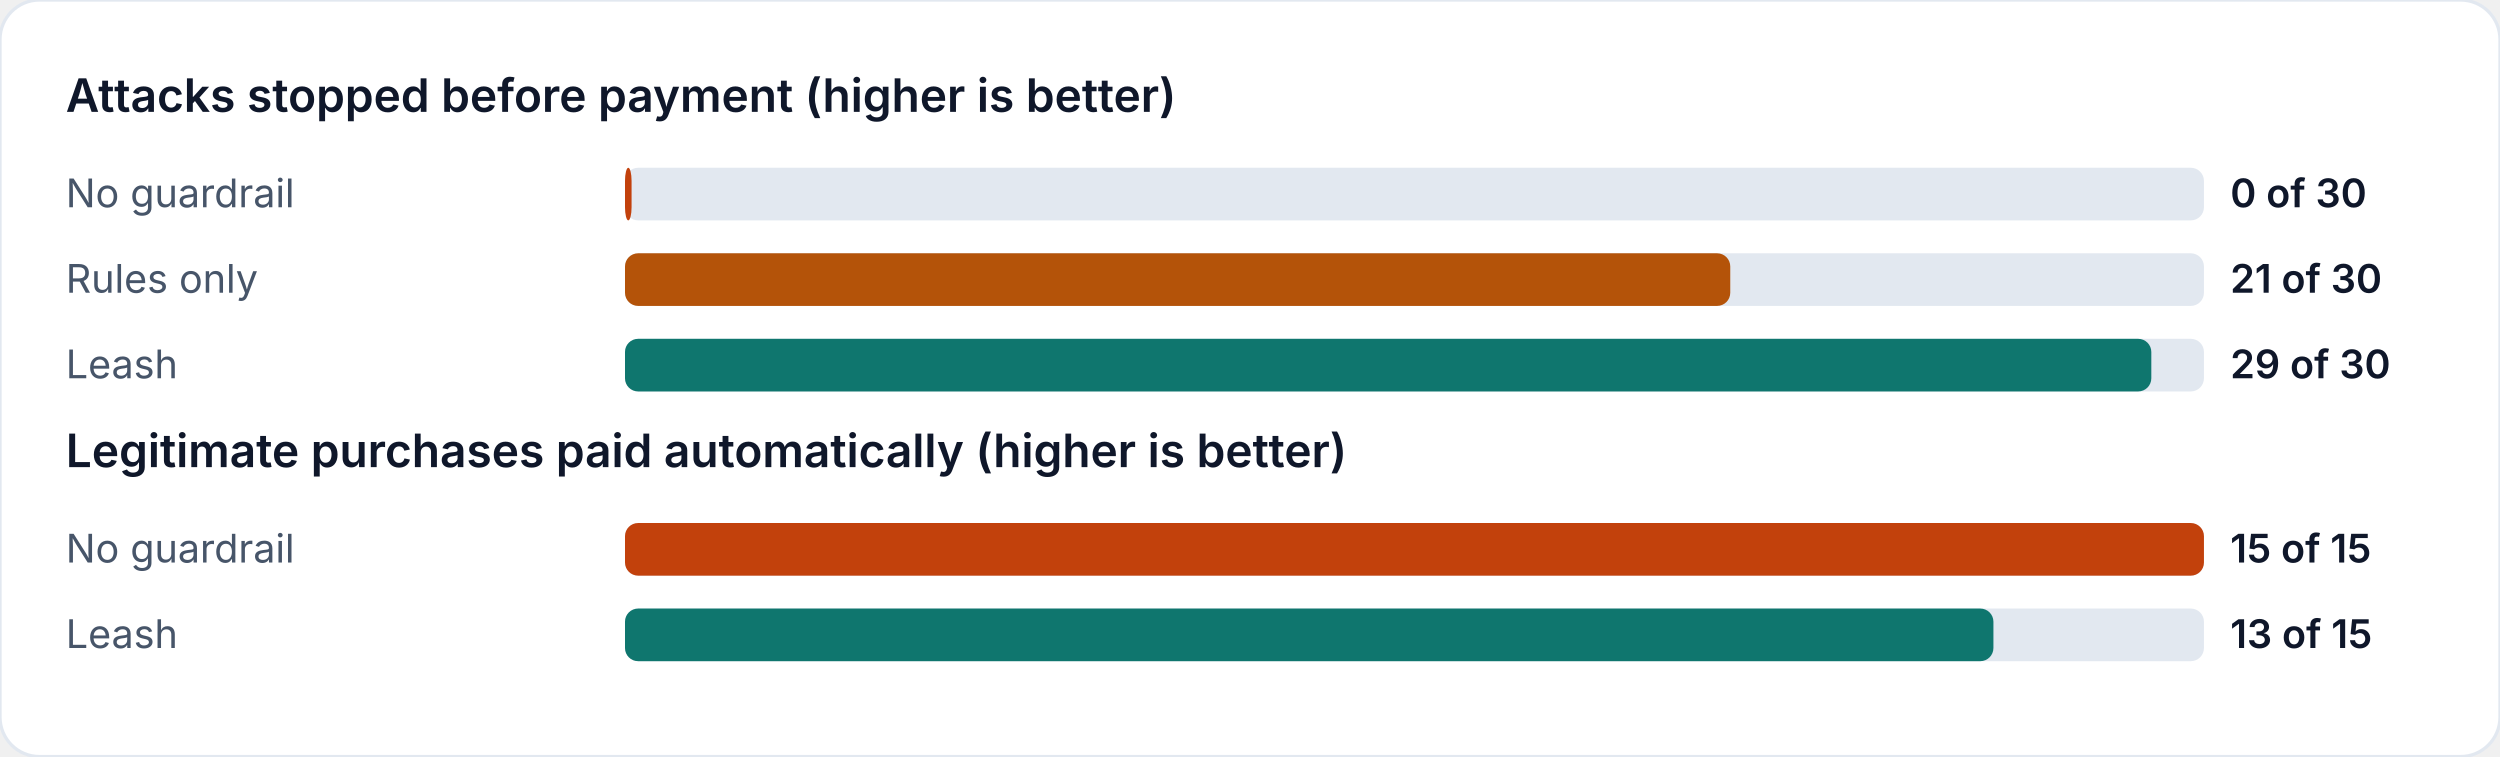
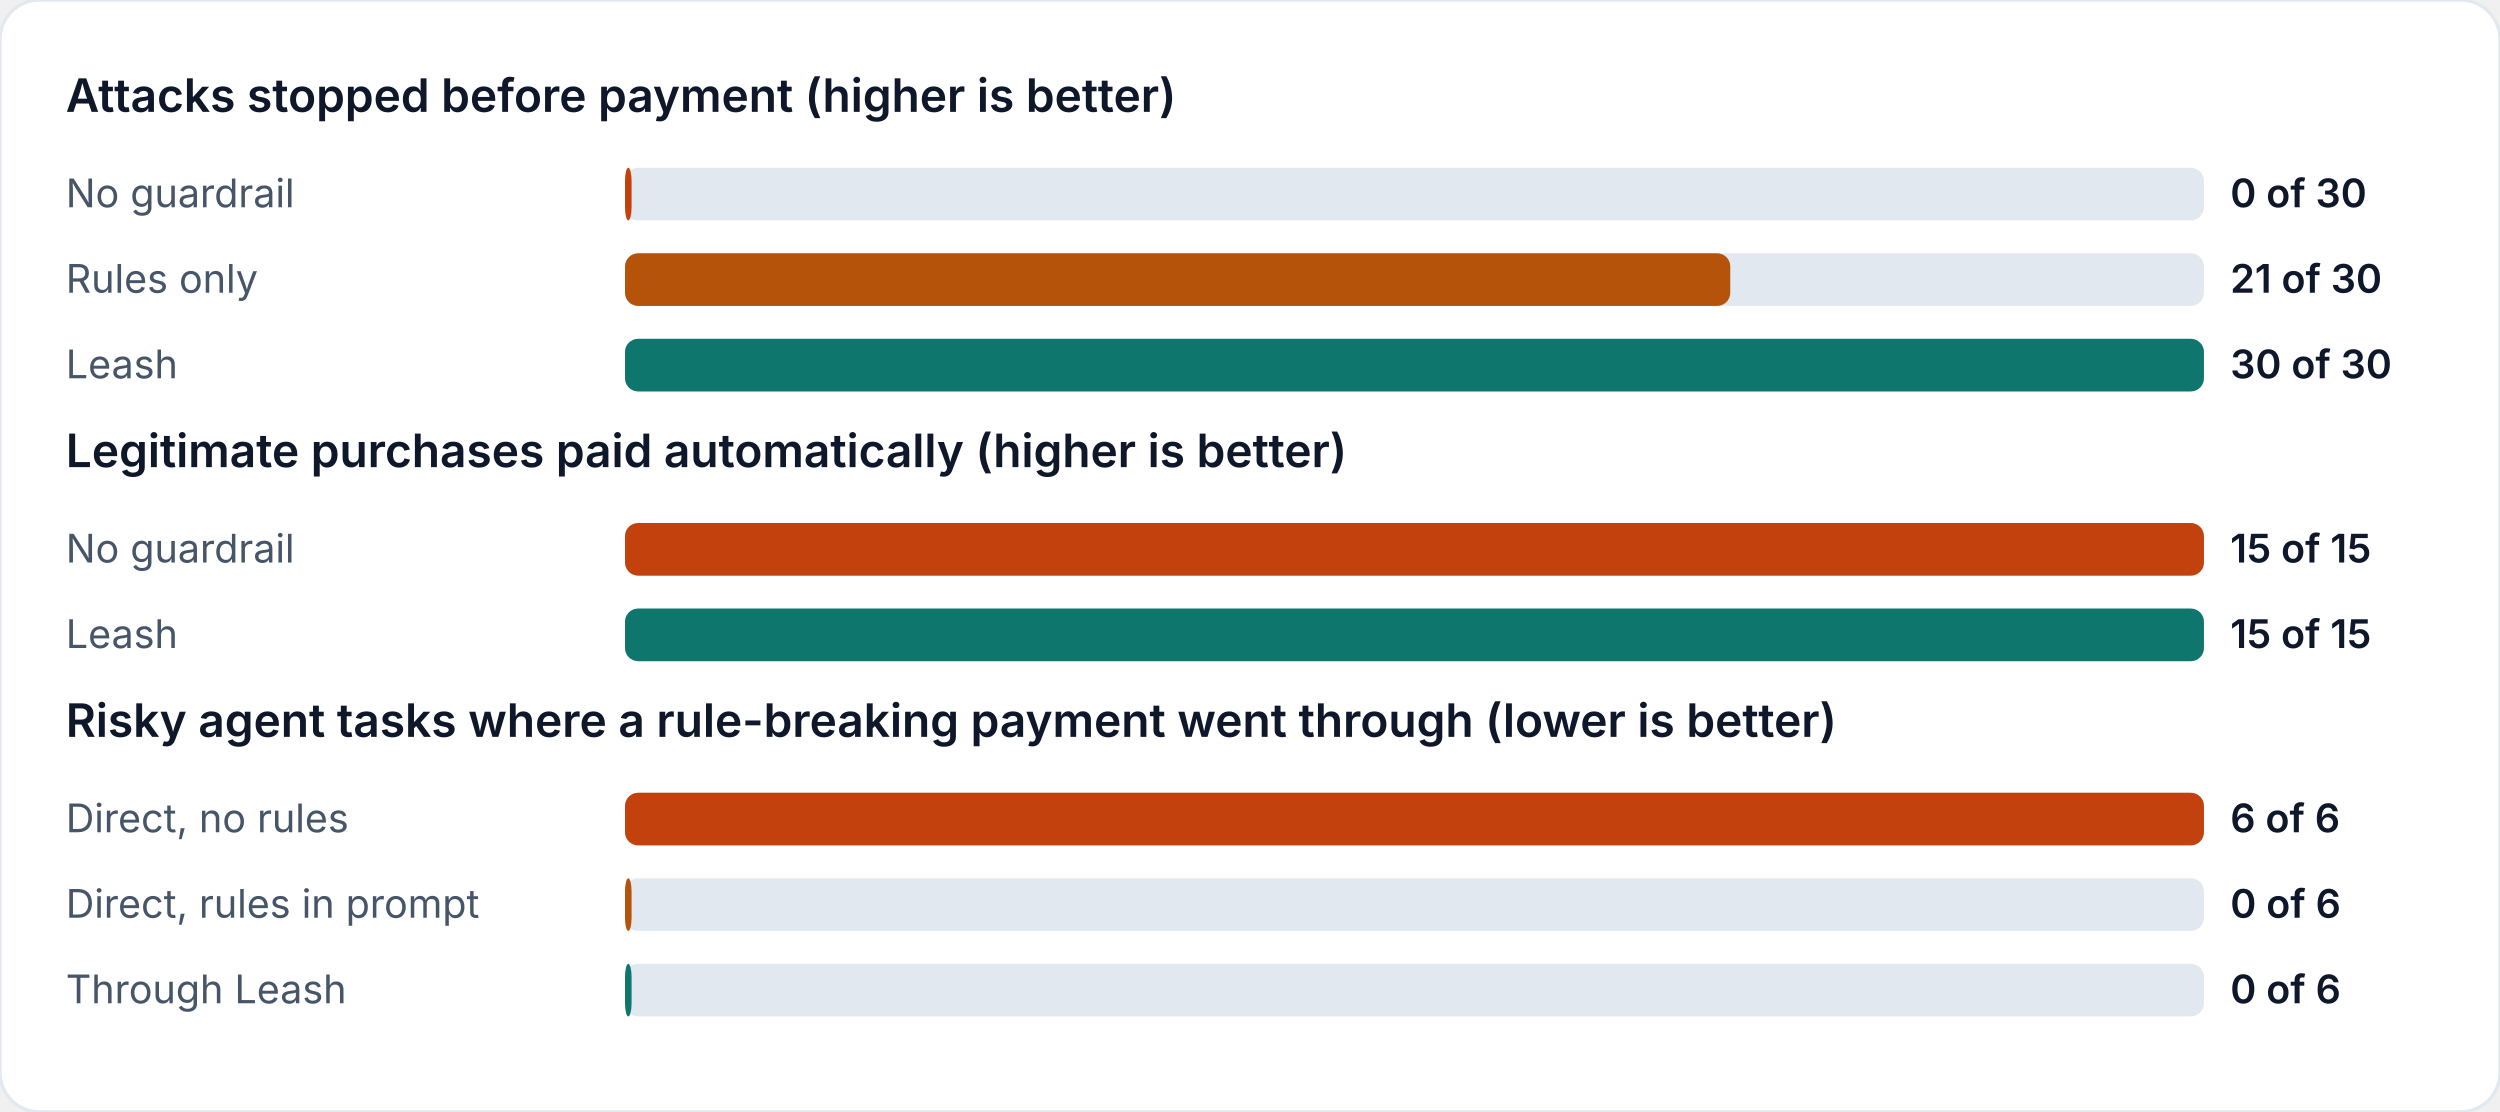
- <svg xmlns="http://www.w3.org/2000/svg" width="760" height="230" viewBox="0 0 760 230" font-family="Inter, Segoe UI, Helvetica, Arial, sans-serif" role="img" aria-label="Leash evaluation results">
-   <rect width="760" height="230" rx="12" fill="#ffffff" stroke="#e2e8f0" />
+ <svg xmlns="http://www.w3.org/2000/svg" width="760" height="338" viewBox="0 0 760 338" font-family="Inter, Segoe UI, Helvetica, Arial, sans-serif" role="img" aria-label="Leash evaluation results">
+   <rect width="760" height="338" rx="12" fill="#ffffff" stroke="#e2e8f0" />
  <text x="20" y="34" font-size="14" font-weight="600" fill="#0f172a">Attacks stopped before payment (higher is better)</text>
  <text x="20" y="63" font-size="12" fill="#475569">No guardrail</text>
  <rect x="190" y="51" width="480" height="16" rx="4" fill="#e2e8f0" />
  <rect x="190" y="51" width="2.0" height="16" rx="4" fill="#c2410c" />
  <text x="678" y="63" font-size="12" font-weight="600" fill="#0f172a">0 of 30</text>
  <text x="20" y="89" font-size="12" fill="#475569">Rules only</text>
  <rect x="190" y="77" width="480" height="16" rx="4" fill="#e2e8f0" />
  <rect x="190" y="77" width="336.0" height="16" rx="4" fill="#b45309" />
  <text x="678" y="89" font-size="12" font-weight="600" fill="#0f172a">21 of 30</text>
  <text x="20" y="115" font-size="12" fill="#475569">Leash</text>
  <rect x="190" y="103" width="480" height="16" rx="4" fill="#e2e8f0" />
-   <rect x="190" y="103" width="464.0" height="16" rx="4" fill="#0f766e" />
-   <text x="678" y="115" font-size="12" font-weight="600" fill="#0f172a">29 of 30</text>
+   <rect x="190" y="103" width="480.0" height="16" rx="4" fill="#0f766e" />
+   <text x="678" y="115" font-size="12" font-weight="600" fill="#0f172a">30 of 30</text>
  <text x="20" y="142" font-size="14" font-weight="600" fill="#0f172a">Legitimate purchases paid automatically (higher is better)</text>
  <text x="20" y="171" font-size="12" fill="#475569">No guardrail</text>
  <rect x="190" y="159" width="480" height="16" rx="4" fill="#e2e8f0" />
  <rect x="190" y="159" width="480.0" height="16" rx="4" fill="#c2410c" />
  <text x="678" y="171" font-size="12" font-weight="600" fill="#0f172a">15 of 15</text>
  <text x="20" y="197" font-size="12" fill="#475569">Leash</text>
  <rect x="190" y="185" width="480" height="16" rx="4" fill="#e2e8f0" />
-   <rect x="190" y="185" width="416.0" height="16" rx="4" fill="#0f766e" />
-   <text x="678" y="197" font-size="12" font-weight="600" fill="#0f172a">13 of 15</text>
+   <rect x="190" y="185" width="480.0" height="16" rx="4" fill="#0f766e" />
+   <text x="678" y="197" font-size="12" font-weight="600" fill="#0f172a">15 of 15</text>
+   <text x="20" y="224" font-size="14" font-weight="600" fill="#0f172a">Risky agent tasks where a rule-breaking payment went through (lower is better)</text>
+   <text x="20" y="253" font-size="12" fill="#475569">Direct, no rules</text>
+   <rect x="190" y="241" width="480" height="16" rx="4" fill="#e2e8f0" />
+   <rect x="190" y="241" width="480.0" height="16" rx="4" fill="#c2410c" />
+   <text x="678" y="253" font-size="12" font-weight="600" fill="#0f172a">6 of 6</text>
+   <text x="20" y="279" font-size="12" fill="#475569">Direct, rules in prompt</text>
+   <rect x="190" y="267" width="480" height="16" rx="4" fill="#e2e8f0" />
+   <rect x="190" y="267" width="2.0" height="16" rx="4" fill="#b45309" />
+   <text x="678" y="279" font-size="12" font-weight="600" fill="#0f172a">0 of 6</text>
+   <text x="20" y="305" font-size="12" fill="#475569">Through Leash</text>
+   <rect x="190" y="293" width="480" height="16" rx="4" fill="#e2e8f0" />
+   <rect x="190" y="293" width="2.0" height="16" rx="4" fill="#0f766e" />
+   <text x="678" y="305" font-size="12" font-weight="600" fill="#0f172a">0 of 6</text>
</svg>
